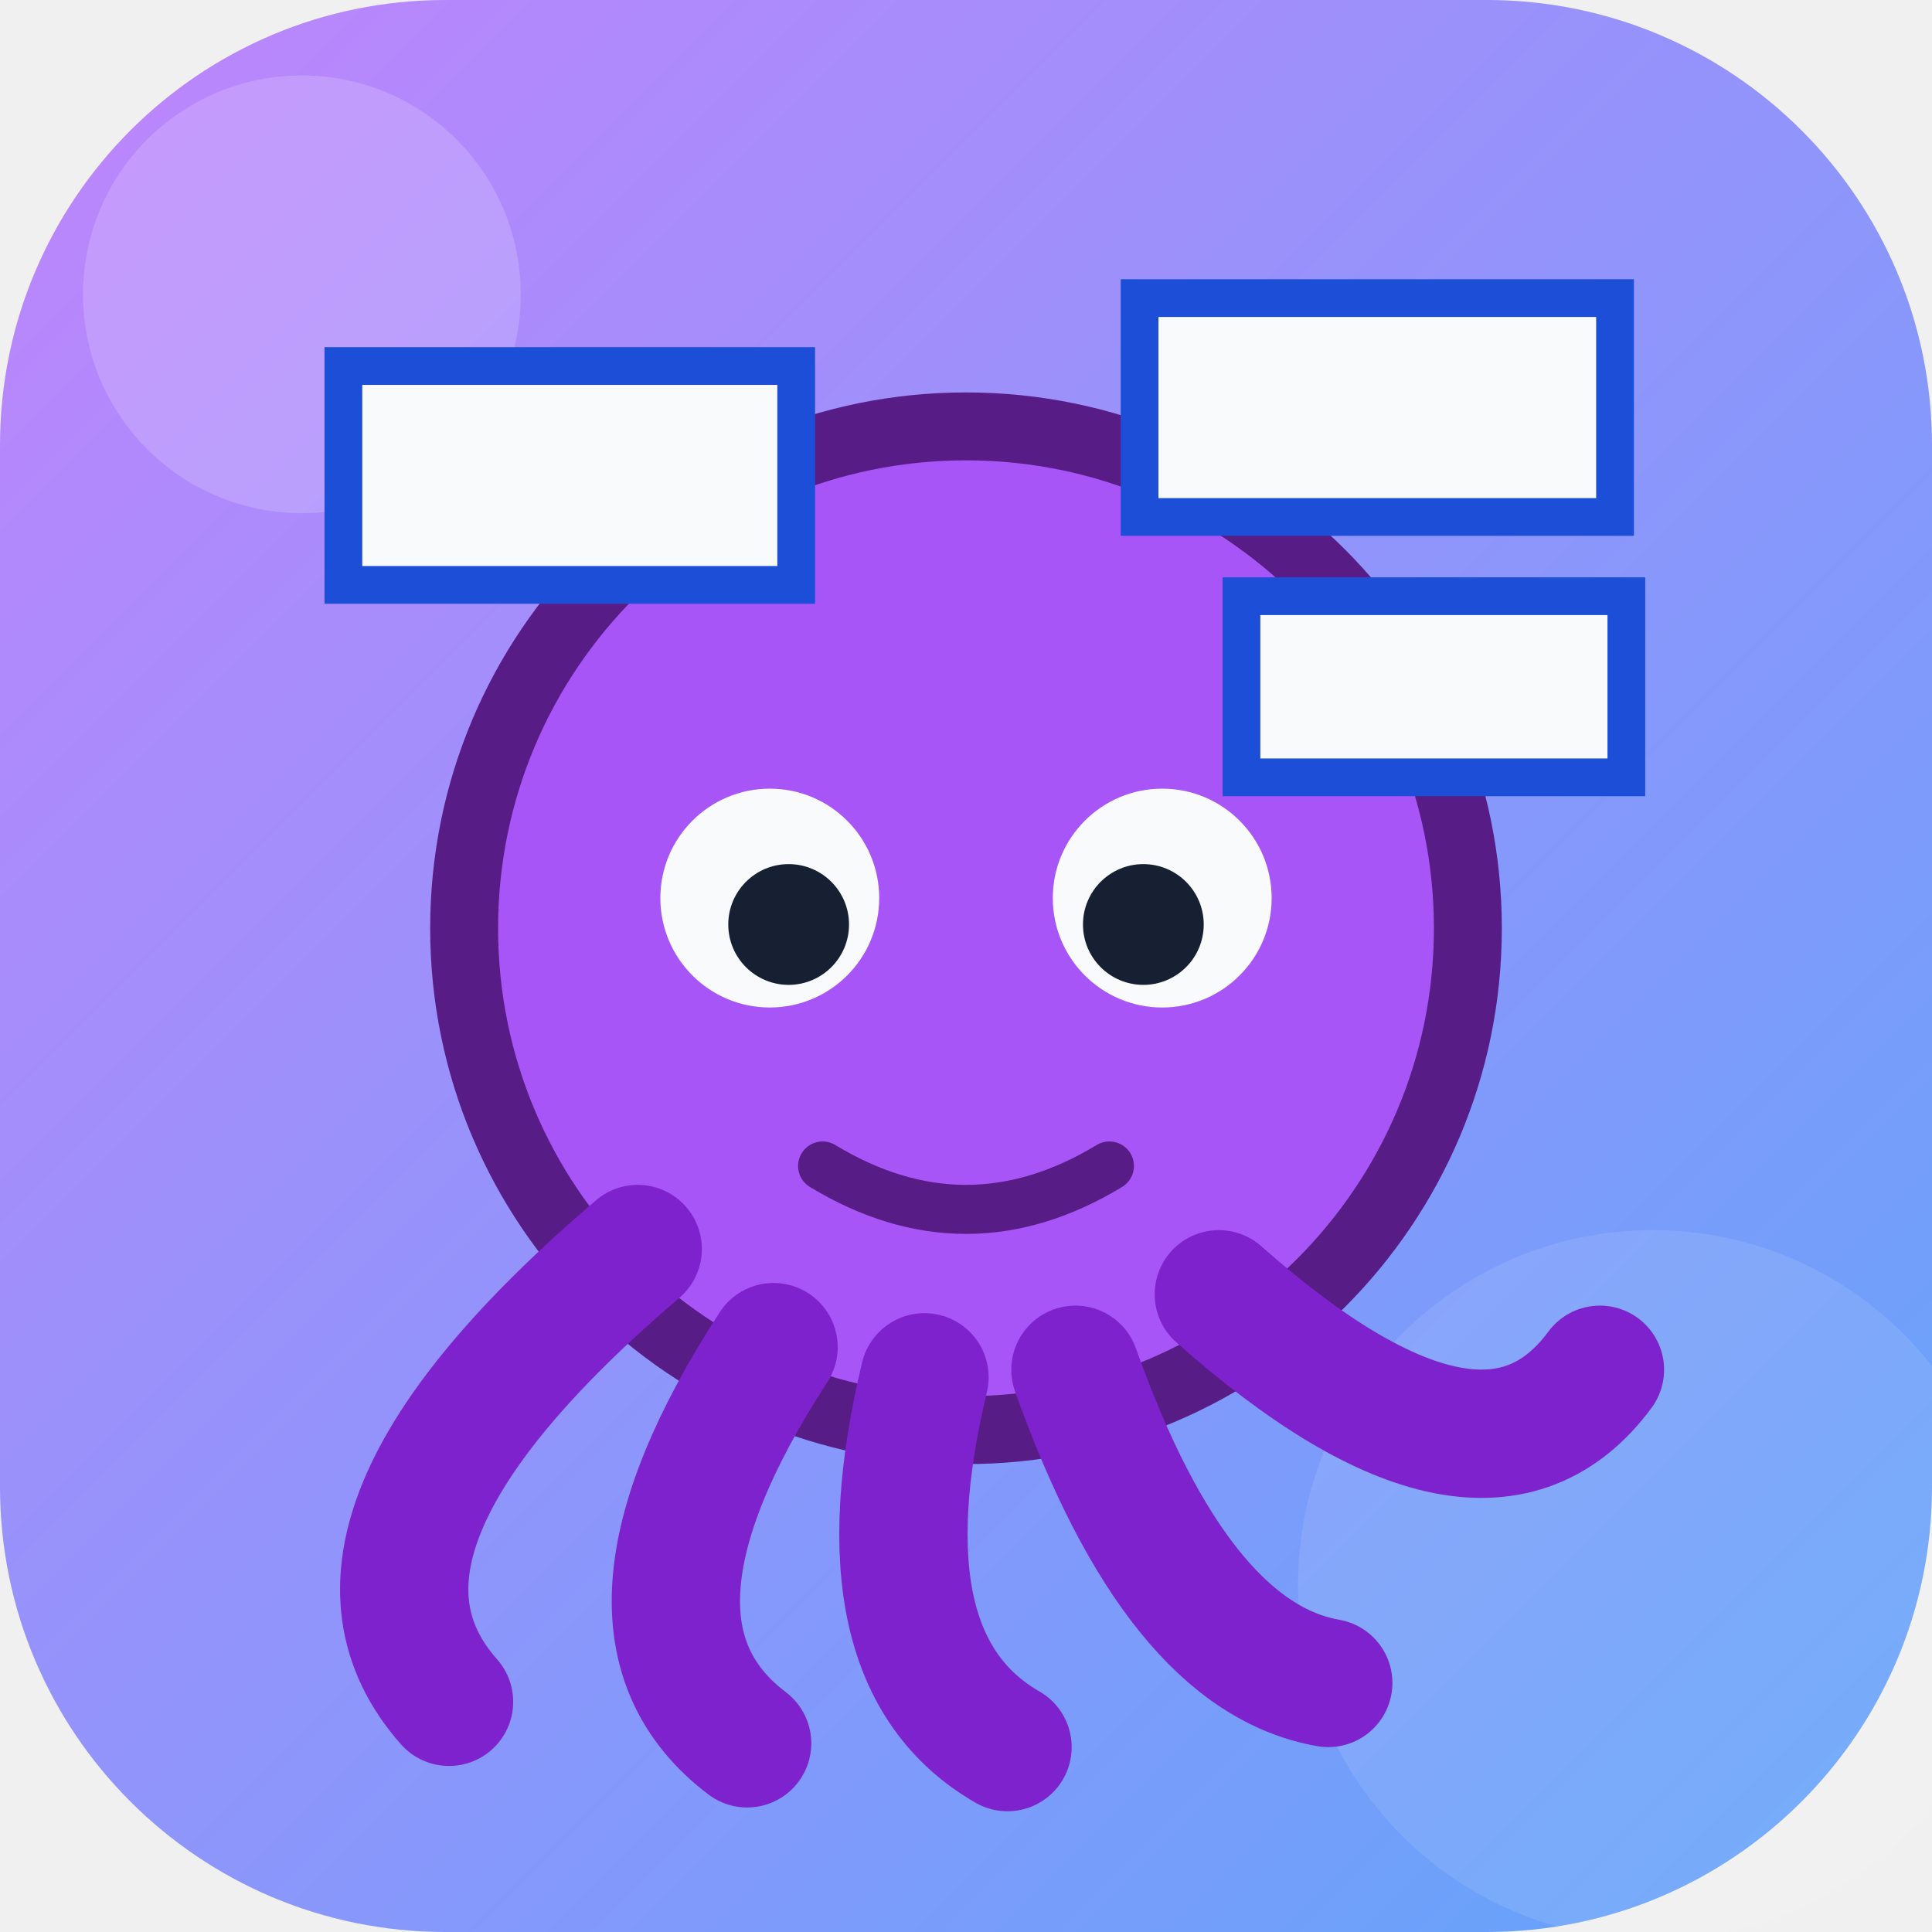
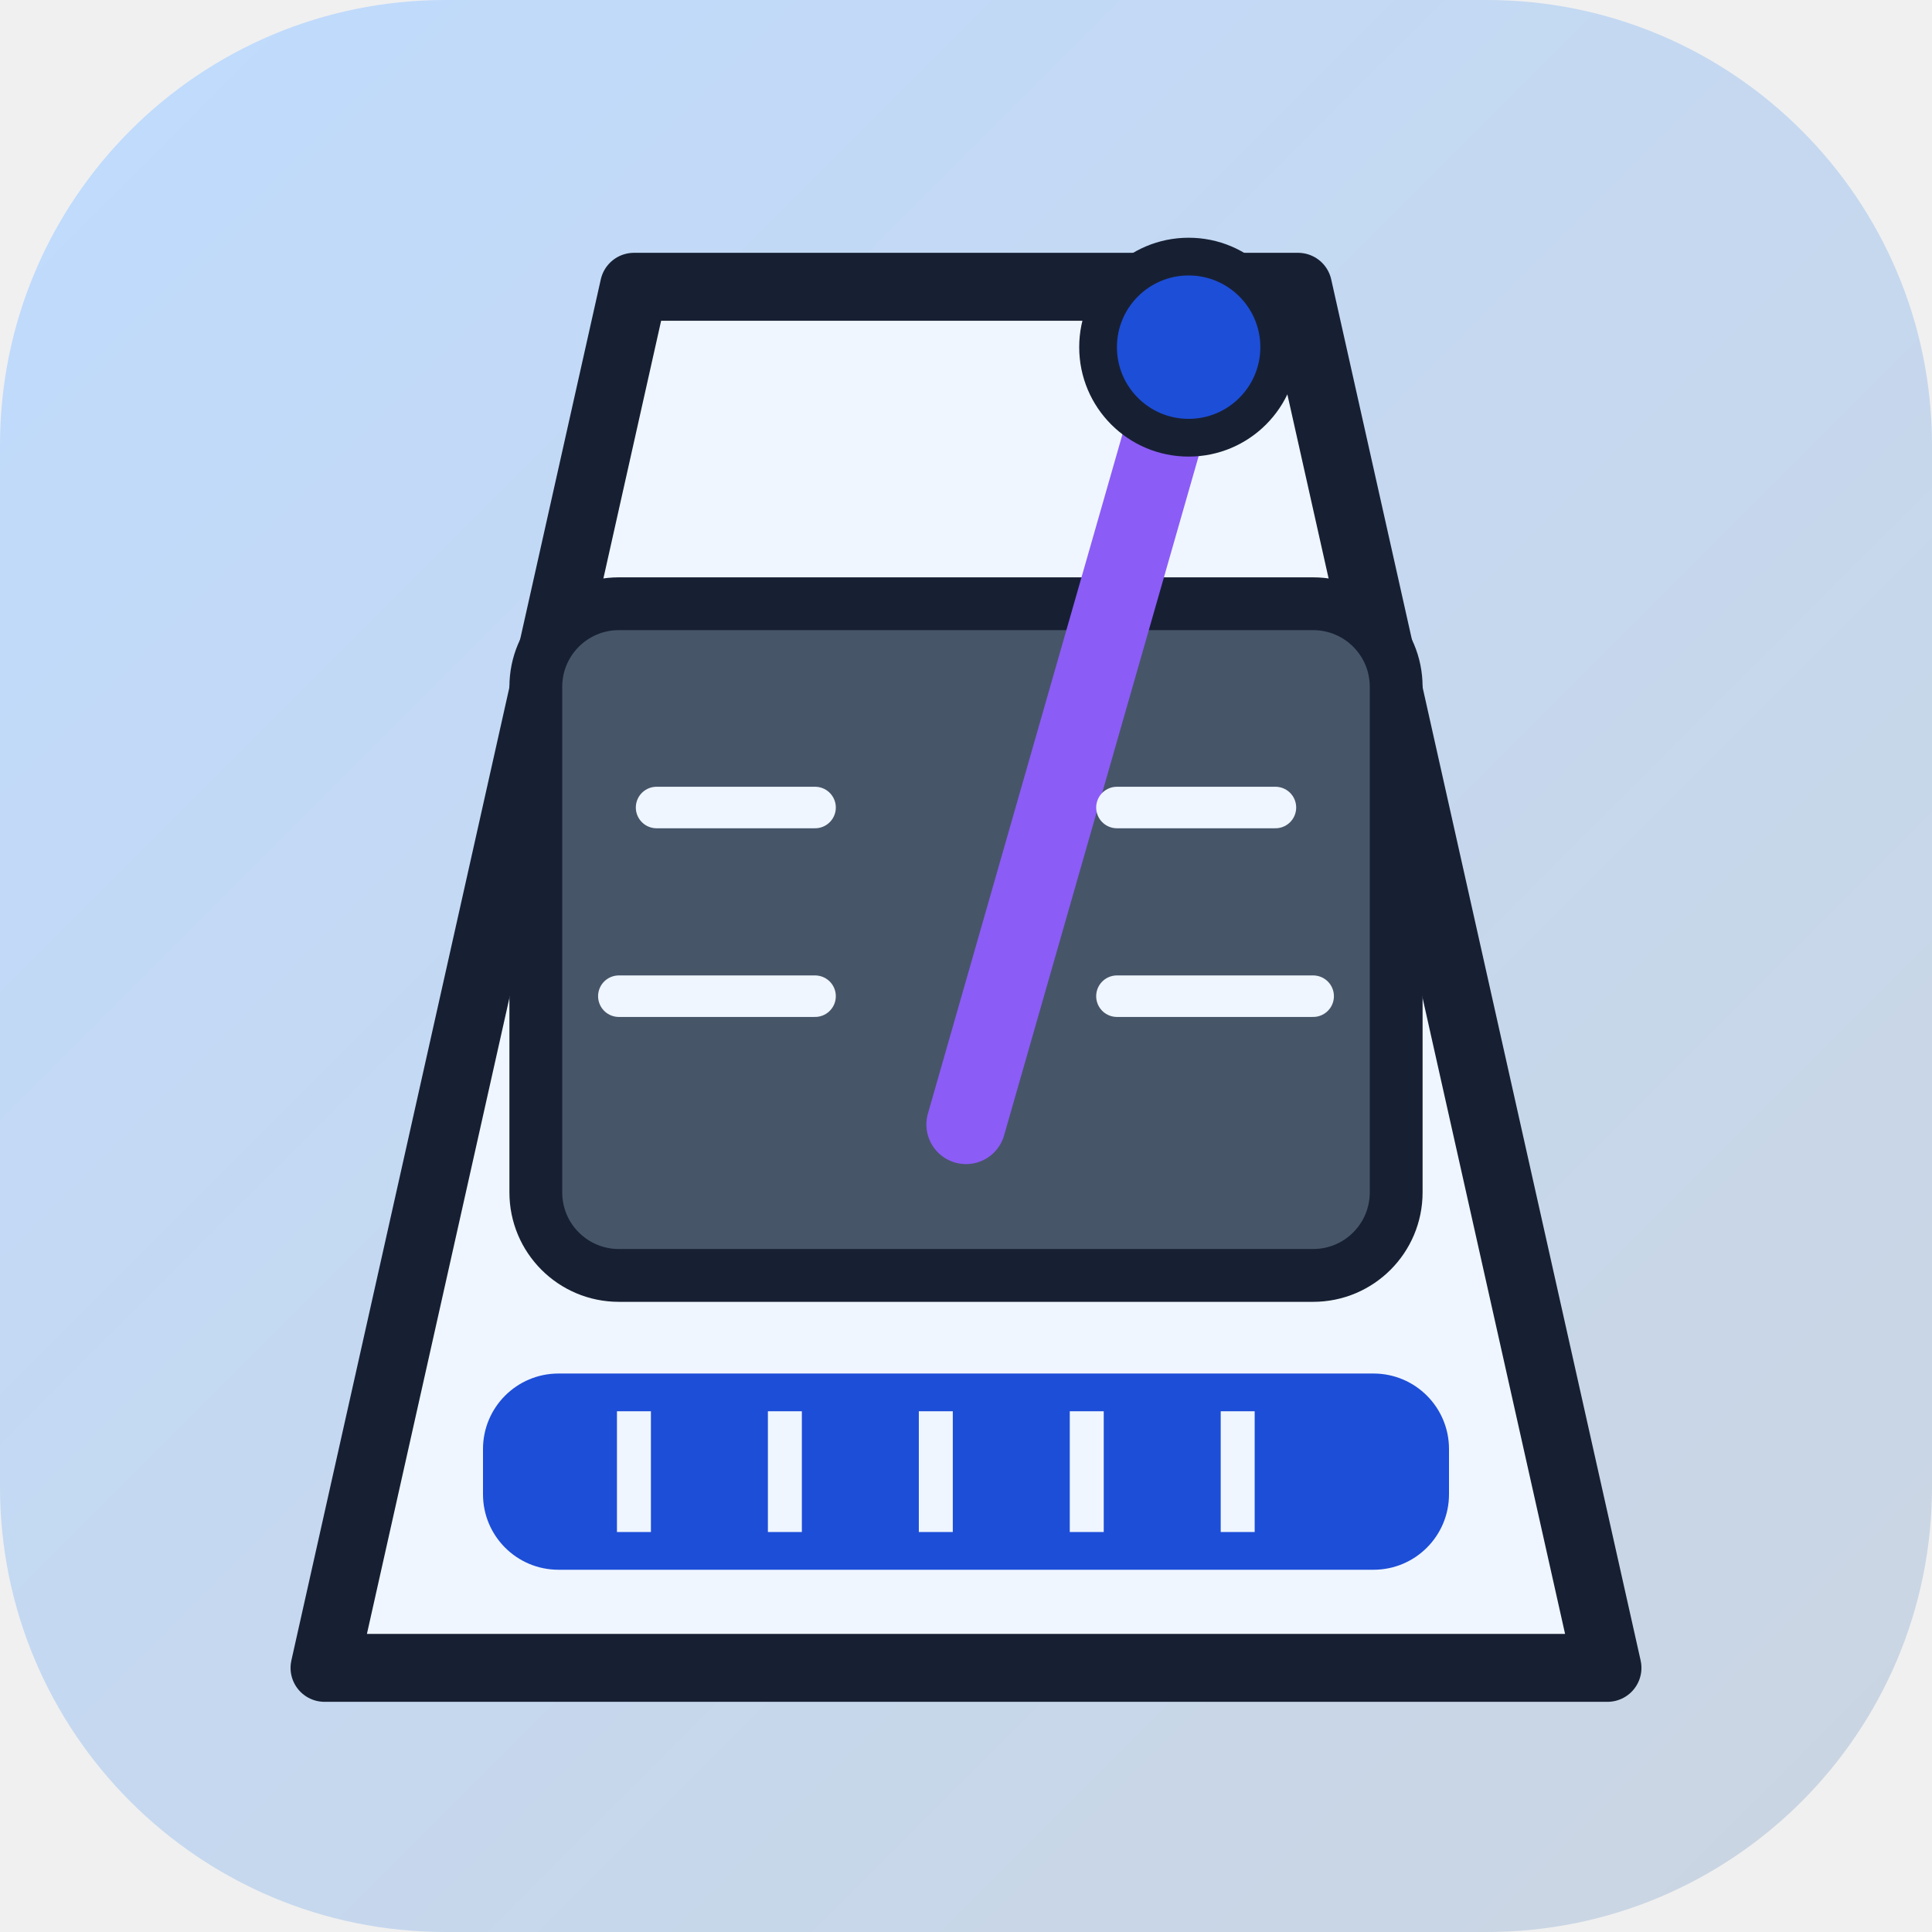
- <svg xmlns="http://www.w3.org/2000/svg" viewBox="0 0 512 512" role="img">
+ <svg xmlns="http://www.w3.org/2000/svg" viewBox="0 0 512 512">
  <defs>
-     <linearGradient id="bg-14" x1="0" y1="0" x2="1" y2="1">
-       <stop stop-color="#C084FC" />
-       <stop offset="1" stop-color="#60A5FA" />
+     <linearGradient id="bg" x2="1" y2="1">
+       <stop stop-color="#BFDBFE" />
+       <stop offset="1" stop-color="#CBD5E1" />
    </linearGradient>
  </defs>
-   <rect width="512" height="512" rx="118" fill="url(#bg-14)" />
-   <circle cx="80" cy="78" r="58" fill="#fff" opacity=".17" />
-   <circle cx="438" cy="420" r="94" fill="#fff" opacity=".1" />
-   <circle cx="256" cy="246" r="133" fill="#A855F7" stroke="#581C87" stroke-width="18" />
-   <g fill="none" stroke="#7E22CE" stroke-width="34" stroke-linecap="round">
-     <path d="M169 331q-89 76-50 120" />
-     <path d="M205 357q-48 74-7 105" />
-     <path d="M245 365q-18 75 22 98" />
-     <path d="M285 363q27 76 67 83" />
-     <path d="M323 343q70 62 101 20" />
-   </g>
-   <circle cx="204" cy="238" r="29" fill="#F8FAFC" />
-   <circle cx="308" cy="238" r="29" fill="#F8FAFC" />
-   <circle cx="209" cy="245" r="16" fill="#172033" />
-   <circle cx="303" cy="245" r="16" fill="#172033" />
-   <path d="M218 309q38 23 76 0" fill="none" stroke="#581C87" stroke-width="13" stroke-linecap="round" />
-   <path d="M91 97h120v58H91zM302 79h126v58H302zM329 158h102v48H329z" fill="#F8FAFC" stroke="#1D4ED8" stroke-width="10" />
+   <rect width="512" height="512" rx="118" fill="url(#bg)" />
+   <path d="M168 76h176l82 366H86z" fill="#EFF6FF" stroke="#172033" stroke-width="18" stroke-linejoin="round" />
+   <rect x="142" y="160" width="228" height="178" rx="22" fill="#475569" stroke="#172033" stroke-width="14" />
+   <path d="M256 298 315 92" stroke="#8B5CF6" stroke-width="21" stroke-linecap="round" />
+   <circle cx="315" cy="92" r="24" fill="#1D4ED8" stroke="#172033" stroke-width="10" />
+   <path d="M174 214h42M296 214h42M164 264h52M296 264h52" stroke="#EFF6FF" stroke-width="11" stroke-linecap="round" />
+   <rect x="128" y="364" width="256" height="52" rx="20" fill="#1D4ED8" />
+   <path d="M168 374v32M208 374v32M248 374v32M288 374v32M328 374v32" stroke="#EFF6FF" stroke-width="9" />
</svg>
